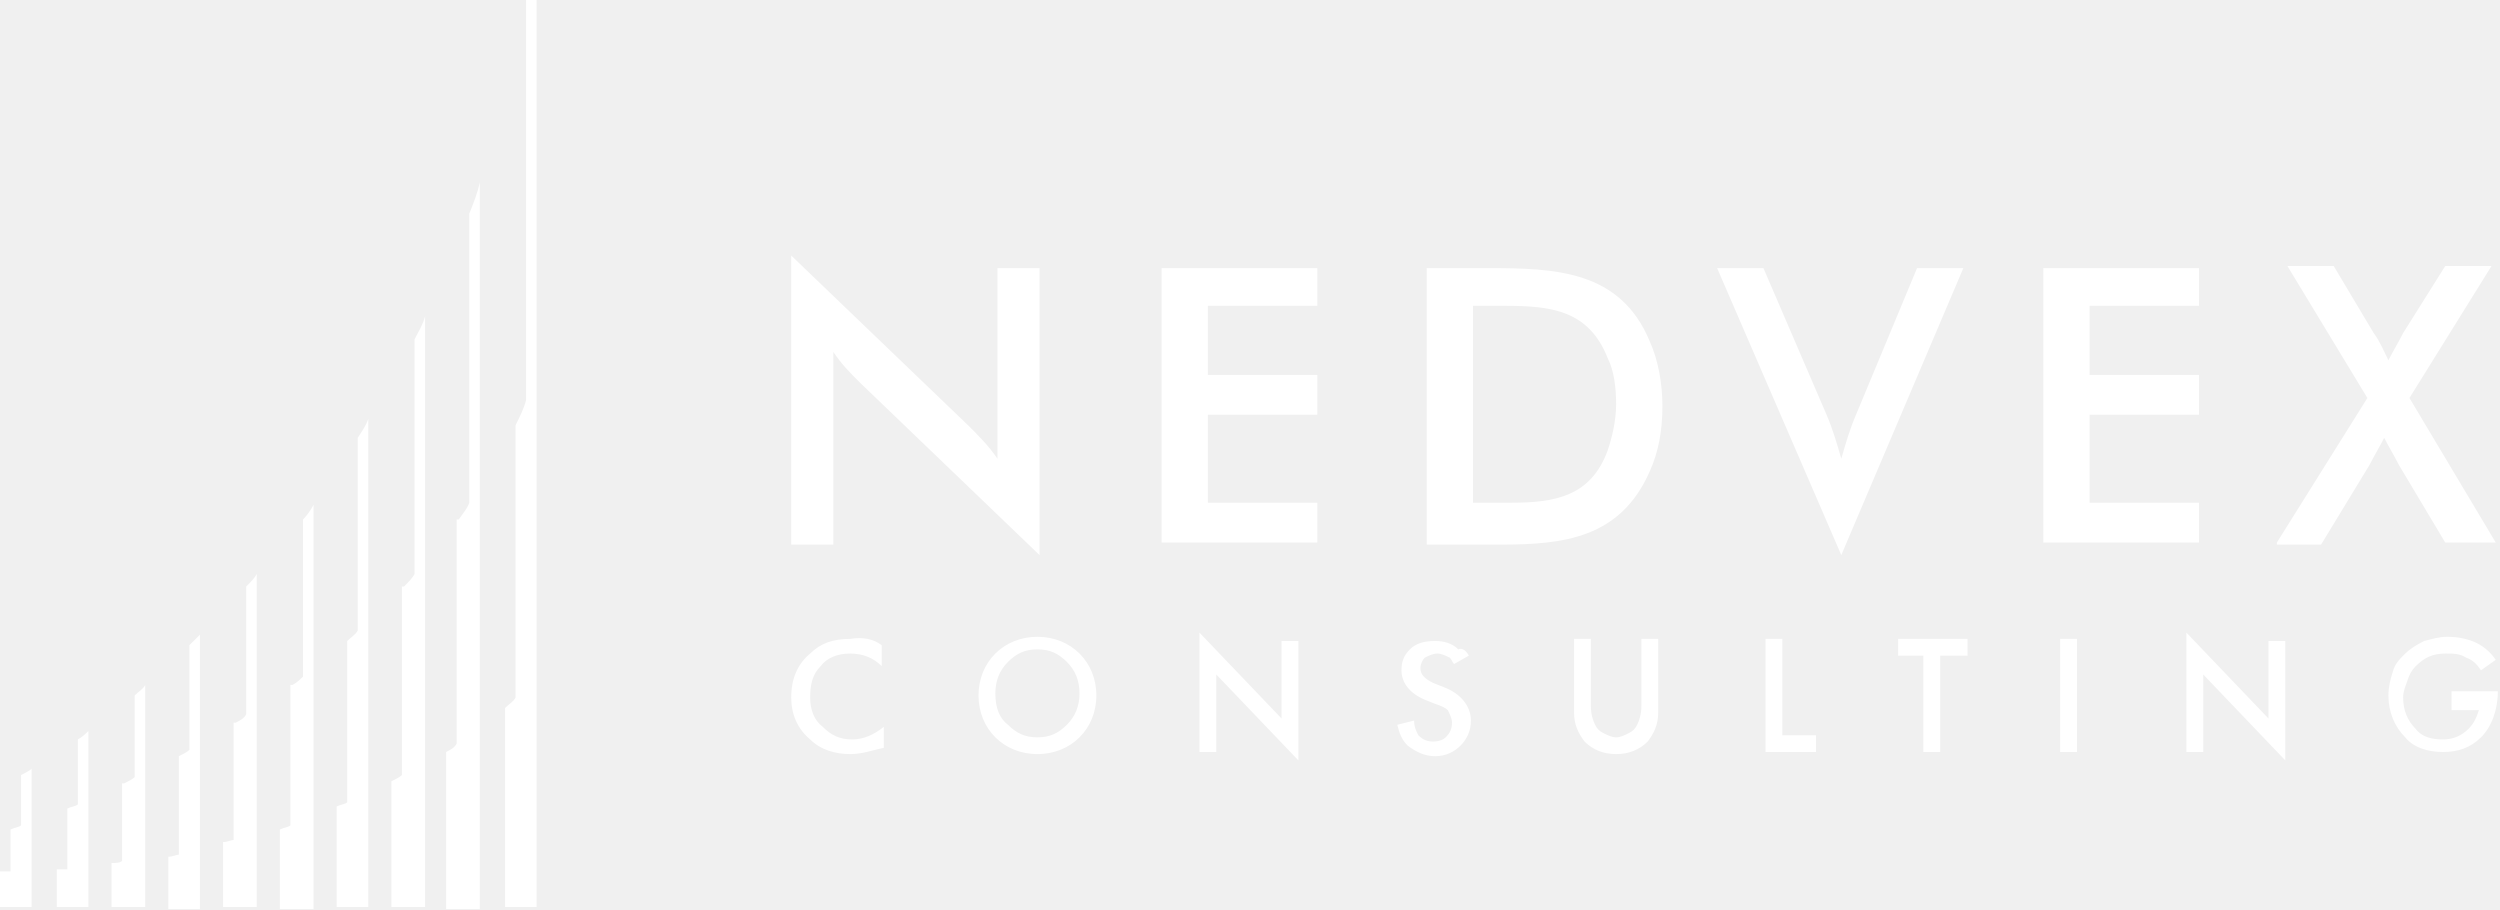
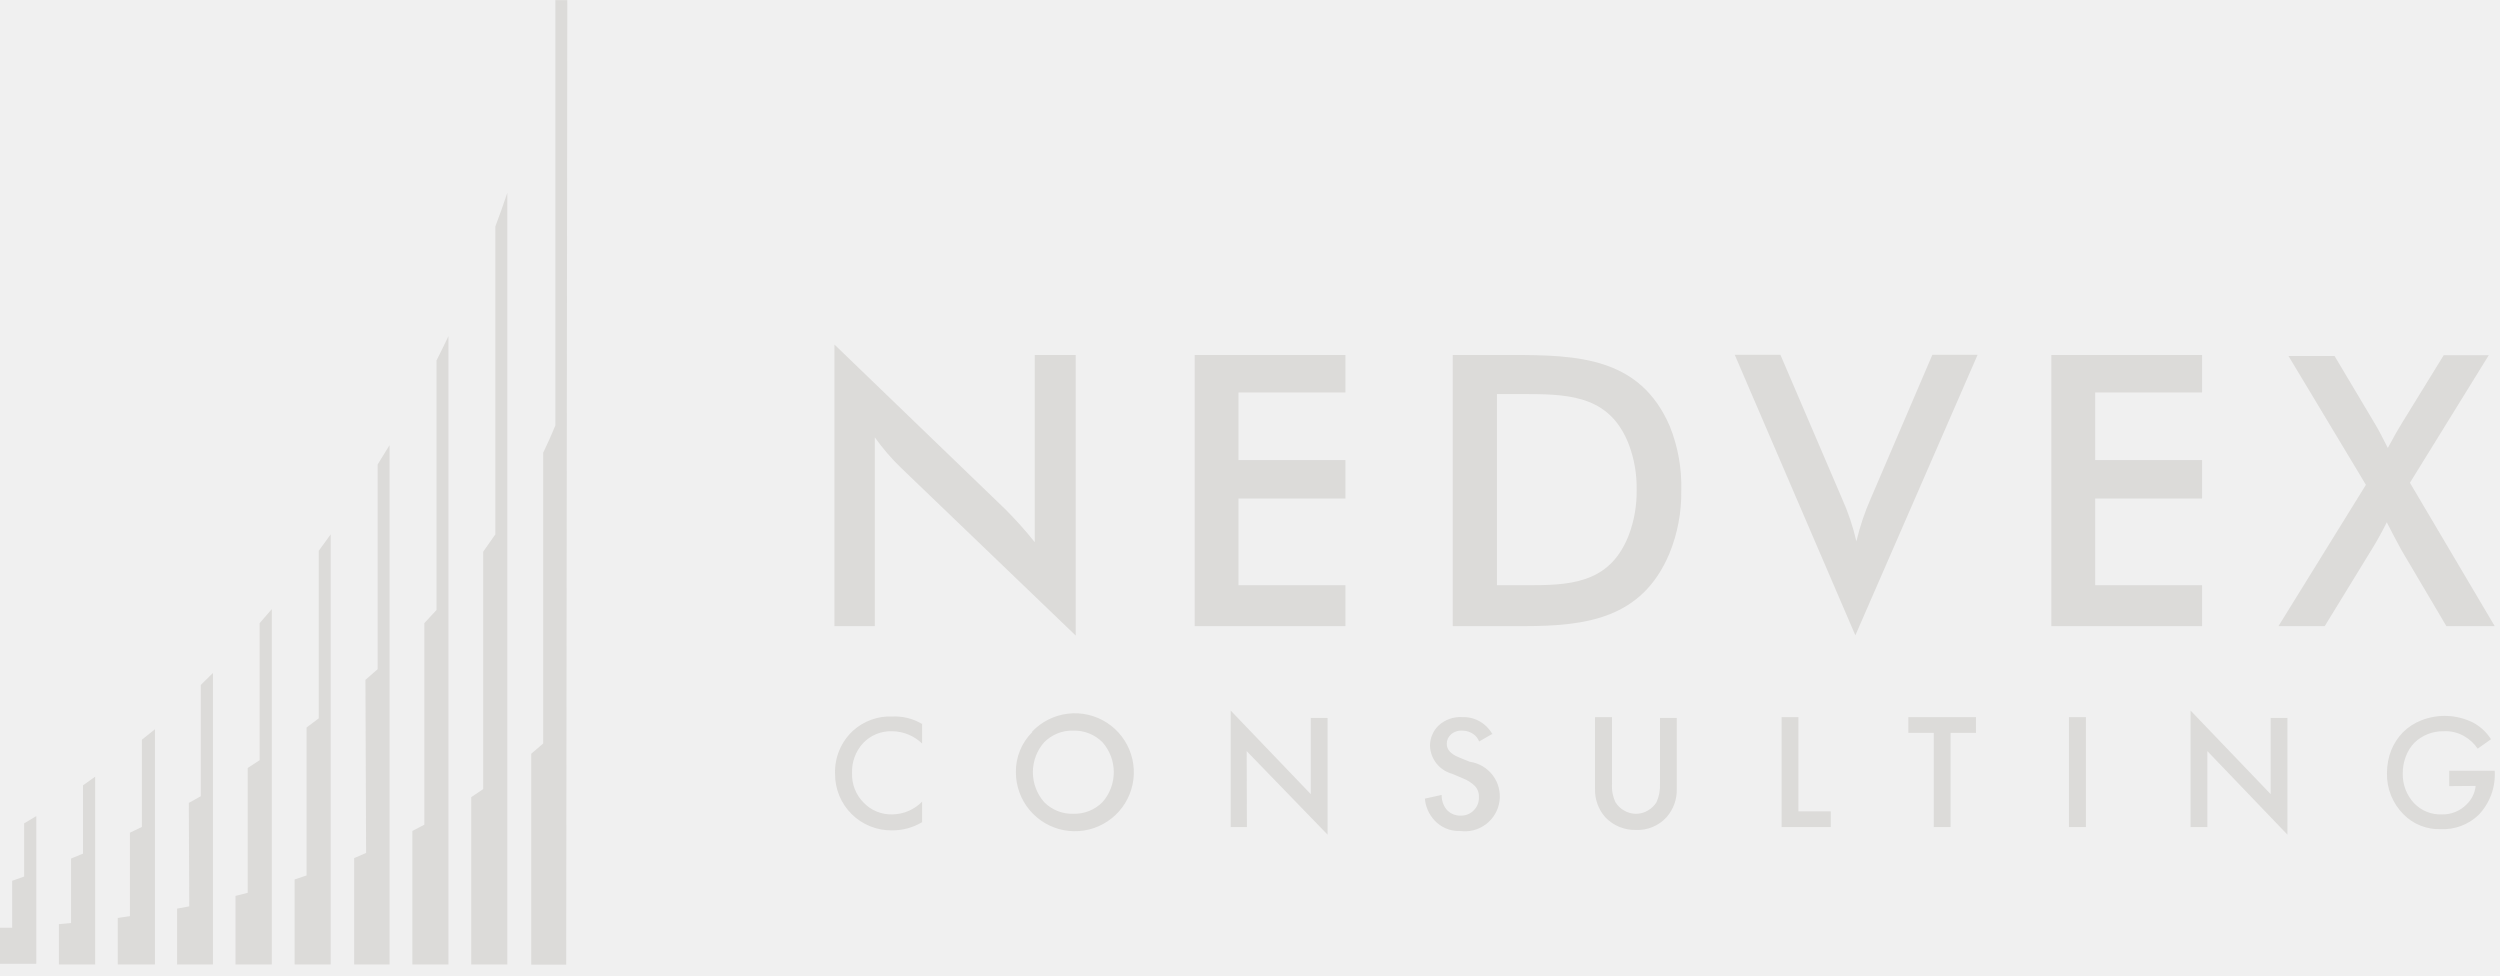
- <svg xmlns="http://www.w3.org/2000/svg" width="143" height="52" viewBox="0 0 143 52" fill="none">
-   <path fill-rule="evenodd" clip-rule="evenodd" d="M45.258 31.032V14.617L55.369 24.322C55.971 24.921 56.573 25.52 57.054 26.239V15.336H59.462V31.751L49.23 21.926C48.629 21.327 48.147 20.848 47.666 20.129V31.152H45.258V31.032ZM130.238 31.032L135.414 22.765L130.84 15.216H133.488L135.775 19.05C136.136 19.53 136.376 20.129 136.617 20.608C136.858 20.129 137.219 19.53 137.46 19.05L139.867 15.216H142.515L137.821 22.765L142.756 31.032H139.867L137.219 26.599C136.978 26.119 136.617 25.52 136.376 25.041C136.136 25.52 135.775 26.119 135.534 26.599L132.765 31.152H130.238V31.032ZM116.877 31.032V15.336H125.784V17.493H119.525V21.447H125.784V23.723H119.525V28.755H125.784V31.032H116.877ZM105.322 31.751L98.22 15.336H100.868L104.479 23.723C104.84 24.562 105.081 25.401 105.322 26.239C105.562 25.401 105.803 24.562 106.164 23.723L109.655 15.336H112.303L105.322 31.751ZM84.257 28.755H86.424C88.952 28.755 90.998 28.396 91.961 25.76C92.202 25.041 92.442 24.083 92.442 23.124C92.442 22.166 92.322 21.207 91.961 20.488C90.877 17.732 88.711 17.493 86.063 17.493H84.257V28.755ZM81.609 31.032V15.336H85.1C88.952 15.336 92.683 15.456 94.368 19.53C94.85 20.608 95.09 21.926 95.09 23.244C95.09 24.682 94.85 25.88 94.368 26.958C92.683 30.792 89.433 31.152 85.822 31.152H81.609V31.032ZM66.443 31.032V15.336H75.35V17.493H69.091V21.447H75.35V23.723H69.091V28.755H75.35V31.032H66.443Z" fill="white" />
-   <path fill-rule="evenodd" clip-rule="evenodd" d="M30.814 51.88H28.888V40.498C29.129 40.258 29.37 40.138 29.49 39.899V24.323C29.731 23.843 29.971 23.364 30.092 22.885V0H30.694V51.88H30.814ZM26.24 29.714C26.481 29.355 26.722 29.115 26.842 28.756V12.221C27.083 11.622 27.323 11.023 27.444 10.424V52H25.518V43.014C25.759 42.894 25.999 42.774 26.12 42.535V29.714H26.24ZM23.111 33.548C23.351 33.309 23.592 33.069 23.712 32.83V19.41C23.953 18.931 24.194 18.571 24.314 18.092V51.88H22.388V44.691C22.629 44.571 22.87 44.452 22.99 44.332V33.548H23.111ZM19.861 36.664C20.101 36.424 20.342 36.304 20.462 36.065V25.041C20.703 24.682 20.944 24.323 21.064 23.963V51.88H19.259V46.129C19.5 46.009 19.74 46.009 19.861 45.889V36.664ZM16.731 39.18C16.972 39.06 17.213 38.82 17.333 38.7V29.714C17.574 29.475 17.814 29.115 17.935 28.876V52H16.009V47.447C16.25 47.327 16.49 47.327 16.611 47.207V39.18H16.731ZM13.481 41.336C13.722 41.217 13.963 41.097 14.083 40.857V33.548C14.324 33.309 14.565 33.069 14.685 32.83V51.88H12.759V48.166C13 48.166 13.24 48.046 13.361 48.046V41.336H13.481ZM10.231 43.254C10.472 43.134 10.713 43.014 10.833 42.894V36.903C11.074 36.664 11.315 36.424 11.435 36.304C11.435 41.576 11.435 46.728 11.435 52H9.629V49.005C9.87 49.005 10.111 48.885 10.231 48.885V43.254ZM7.102 44.811C7.342 44.691 7.583 44.571 7.704 44.452V39.779C7.944 39.539 8.185 39.419 8.305 39.18C8.305 43.373 8.305 47.567 8.305 51.88H6.379V49.364C6.62 49.364 6.861 49.364 6.981 49.244V44.811H7.102ZM3.852 46.249C4.093 46.129 4.333 46.129 4.454 46.009V42.295C4.694 42.175 4.935 41.935 5.055 41.816C5.055 45.17 5.055 48.525 5.055 51.88H3.25V49.724C3.491 49.724 3.731 49.724 3.852 49.724V46.249ZM0.602 47.447C0.843 47.327 1.083 47.327 1.204 47.207V44.332C1.444 44.212 1.685 44.092 1.806 43.972C1.806 46.608 1.806 49.244 1.806 51.88H0V49.843H0.602V47.447Z" fill="white" />
-   <path fill-rule="evenodd" clip-rule="evenodd" d="M50.434 36.904V38.102C49.953 37.623 49.351 37.383 48.629 37.383C47.906 37.383 47.304 37.623 46.943 38.102C46.462 38.581 46.342 39.18 46.342 39.899C46.342 40.618 46.582 41.217 47.064 41.577C47.545 42.056 48.027 42.296 48.749 42.296C49.351 42.296 49.953 42.056 50.554 41.577V42.775C49.953 42.895 49.351 43.134 48.629 43.134C47.786 43.134 46.943 42.895 46.342 42.296C45.619 41.697 45.258 40.858 45.258 39.899C45.258 38.821 45.619 37.982 46.342 37.383C46.943 36.784 47.666 36.544 48.629 36.544C49.351 36.425 49.953 36.544 50.434 36.904ZM56.934 37.383C57.536 36.784 58.378 36.425 59.341 36.425C60.304 36.425 61.147 36.784 61.748 37.383C62.35 37.982 62.712 38.821 62.712 39.779C62.712 40.738 62.35 41.577 61.748 42.176C61.147 42.775 60.304 43.134 59.341 43.134C58.378 43.134 57.536 42.775 56.934 42.176C56.332 41.577 55.971 40.738 55.971 39.779C55.971 38.821 56.332 37.982 56.934 37.383ZM57.656 41.457C58.138 41.936 58.619 42.176 59.341 42.176C60.063 42.176 60.545 41.936 61.026 41.457C61.508 40.978 61.748 40.379 61.748 39.66C61.748 38.941 61.508 38.342 61.026 37.862C60.545 37.383 60.063 37.144 59.341 37.144C58.619 37.144 58.138 37.383 57.656 37.862C57.175 38.342 56.934 38.941 56.934 39.66C56.934 40.498 57.175 41.097 57.656 41.457ZM69.572 43.015H68.609V36.185L73.304 41.097V36.664H74.267V43.494L69.572 38.581V43.015ZM84.017 37.503L83.174 37.982C83.054 37.862 83.054 37.743 82.933 37.623C82.692 37.503 82.452 37.383 82.211 37.383C81.97 37.383 81.73 37.503 81.489 37.623C81.368 37.743 81.248 37.982 81.248 38.222C81.248 38.581 81.489 38.821 81.97 39.061L82.572 39.3C83.535 39.66 84.137 40.379 84.137 41.217C84.137 41.816 83.896 42.296 83.535 42.655C83.174 43.014 82.692 43.254 82.091 43.254C81.489 43.254 81.007 43.014 80.526 42.655C80.165 42.296 80.044 41.936 79.924 41.457L80.887 41.217C80.887 41.577 81.007 41.816 81.128 42.056C81.368 42.296 81.609 42.416 81.97 42.416C82.331 42.416 82.572 42.296 82.692 42.176C82.933 41.936 83.054 41.697 83.054 41.337C83.054 41.097 82.933 40.858 82.813 40.618C82.692 40.498 82.452 40.379 82.091 40.259L81.489 40.019C80.646 39.66 80.165 39.061 80.165 38.342C80.165 37.862 80.285 37.503 80.646 37.144C81.007 36.784 81.489 36.664 82.091 36.664C82.572 36.664 83.054 36.784 83.415 37.144C83.656 37.024 83.896 37.263 84.017 37.503ZM90.035 36.544H90.998V40.379C90.998 40.858 91.118 41.217 91.239 41.457C91.359 41.697 91.479 41.816 91.72 41.936C91.961 42.056 92.202 42.176 92.442 42.176C92.683 42.176 92.924 42.056 93.165 41.936C93.405 41.816 93.526 41.697 93.646 41.457C93.766 41.217 93.887 40.858 93.887 40.379V36.544H94.85V40.738C94.85 41.457 94.609 41.936 94.248 42.416C93.766 42.895 93.165 43.134 92.442 43.134C91.72 43.134 91.118 42.895 90.637 42.416C90.276 41.936 90.035 41.457 90.035 40.738V36.544ZM100.988 36.544H101.951V42.056H103.877V43.015H100.988V36.544ZM112.423 37.503H110.979V43.015H110.016V37.503H108.572V36.544H112.544V37.503H112.423ZM117.84 36.544H118.803V43.015H117.84V36.544ZM126.025 43.015H125.062V36.185L129.756 41.097V36.664H130.719V43.494L126.025 38.581V43.015ZM140.228 40.498V39.54H142.876C142.876 40.618 142.515 41.577 141.913 42.176C141.312 42.775 140.589 43.015 139.747 43.015C138.904 43.015 138.062 42.775 137.58 42.176C136.978 41.577 136.617 40.738 136.617 39.779C136.617 39.3 136.738 38.821 136.858 38.462C136.978 37.982 137.219 37.743 137.58 37.383C137.821 37.144 138.182 36.904 138.663 36.664C139.145 36.544 139.506 36.425 139.987 36.425C140.589 36.425 141.191 36.544 141.673 36.784C142.154 37.024 142.515 37.383 142.756 37.743L141.913 38.342C141.673 37.982 141.432 37.743 141.071 37.623C140.71 37.383 140.349 37.383 139.867 37.383C139.145 37.383 138.663 37.623 138.182 38.102C137.941 38.342 137.821 38.581 137.701 38.941C137.58 39.3 137.46 39.54 137.46 39.899C137.46 40.618 137.701 41.217 138.182 41.697C138.543 42.176 139.145 42.296 139.747 42.296C140.349 42.296 140.83 42.056 141.191 41.697C141.552 41.337 141.673 40.978 141.793 40.618H140.228V40.498Z" fill="white" />
+ <svg xmlns="http://www.w3.org/2000/svg" width="141" height="55" viewBox="0 0 141 55" fill="none">
+   <path fill-rule="evenodd" clip-rule="evenodd" d="M0.687 49.676L1.361 49.438V46.438L2.047 46.024V54.357H0V52.324H0.687V49.676ZM4.007 48.421L4.681 48.145V44.292L5.368 43.803V54.395H3.321V52.123L4.007 52.06V48.421ZM7.328 46.965L8.002 46.639V41.72L8.739 41.13V54.395H6.641V51.772L7.328 51.671V46.965ZM10.649 45.284L11.323 44.907V38.633L12.01 37.955V54.395H9.987V51.245L10.674 51.119L10.649 45.284ZM13.97 43.314L14.644 42.874V35.144L15.33 34.354V54.395H13.283V50.529L13.97 50.354V43.314ZM17.29 41.03L17.977 40.515V31.066L18.651 30.137V54.395H16.616V49.601L17.29 49.375V41.03ZM20.611 38.344L21.298 37.742V26.197L21.972 25.105V54.395H19.974V48.396L20.648 48.108L20.611 38.344ZM23.932 35.144L24.618 34.404V20.336C24.843 19.872 25.08 19.42 25.293 18.956V54.395H23.258V46.865L23.932 46.514V35.144ZM27.252 31.116L27.939 30.137V12.769C28.176 12.142 28.401 11.514 28.613 10.874V54.395H26.578V44.958L27.252 44.506V31.116ZM31.934 54.407H29.962V42.511L30.636 41.933V25.532C30.885 25.017 31.11 24.515 31.322 24V0.007H31.996L31.934 54.407Z" fill="#DCDBD9" />
+   <path d="M67.38 35.314V20.021H75.882V22.135H69.852V25.946H75.882V28.118H69.852V33.004H75.882V35.314H67.38ZM81.934 35.314V20.021H85.26C88.991 20.021 92.502 20.148 94.177 24.041C94.637 25.189 94.857 26.419 94.824 27.656C94.844 28.887 94.613 30.11 94.143 31.248C92.595 34.886 89.476 35.314 85.93 35.314H81.934ZM84.429 33.004H86.508C88.933 33.004 90.885 32.692 91.867 30.174C92.173 29.358 92.322 28.492 92.306 27.621C92.323 26.75 92.174 25.884 91.867 25.069C90.851 22.447 88.737 22.227 86.219 22.227H84.429V33.004ZM104.642 35.833L97.839 20.009H100.414L103.879 28.095C104.234 28.878 104.508 29.694 104.7 30.532C104.898 29.696 105.172 28.88 105.52 28.095L108.985 20.009H111.537L104.642 35.833ZM115.695 35.314V20.021H124.197V22.135H118.167V25.946H124.197V28.118H118.167V33.004H124.197V35.314H115.695ZM128.505 35.314L133.437 27.344L129.071 20.079H131.67L133.864 23.763C134.164 24.248 134.419 24.768 134.673 25.265C134.938 24.768 135.216 24.271 135.516 23.786L137.826 20.033H140.367L135.92 27.228L140.702 35.314H137.976L135.423 30.994C135.146 30.497 134.881 29.966 134.615 29.458C134.361 29.966 134.084 30.474 133.783 30.959L131.115 35.314H128.505ZM47.063 35.314V19.432L56.708 28.73C57.292 29.316 57.843 29.932 58.36 30.578V20.021H60.67V35.845L50.806 26.374C50.265 25.85 49.774 25.278 49.339 24.664V35.314H47.063Z" fill="#DCDBD9" />
+   <path d="M138.137 44.338V43.471H140.701C140.731 43.931 140.664 44.391 140.505 44.823C140.345 45.254 140.098 45.648 139.777 45.978C139.495 46.244 139.163 46.45 138.8 46.585C138.437 46.72 138.05 46.781 137.663 46.763C137.271 46.779 136.881 46.712 136.517 46.566C136.152 46.421 135.823 46.201 135.549 45.92C135.248 45.617 135.011 45.256 134.852 44.859C134.693 44.462 134.616 44.037 134.625 43.61C134.623 43.163 134.705 42.721 134.868 42.305C135.021 41.931 135.245 41.59 135.526 41.3C135.82 41.009 136.17 40.781 136.554 40.63C137.025 40.443 137.529 40.357 138.035 40.379C138.541 40.401 139.036 40.53 139.488 40.757C139.898 40.978 140.244 41.3 140.493 41.693L139.742 42.224C139.545 41.934 139.284 41.693 138.98 41.519C138.63 41.317 138.229 41.221 137.825 41.242C137.521 41.236 137.218 41.29 136.934 41.401C136.651 41.512 136.392 41.678 136.173 41.889C135.962 42.112 135.797 42.375 135.688 42.663C135.572 42.969 135.513 43.294 135.515 43.622C135.5 44.247 135.733 44.853 136.162 45.308C136.363 45.516 136.605 45.68 136.874 45.787C137.143 45.895 137.432 45.944 137.721 45.932C137.978 45.939 138.233 45.893 138.471 45.798C138.71 45.702 138.926 45.559 139.107 45.377C139.4 45.1 139.584 44.727 139.627 44.326L138.137 44.338ZM124.496 46.648H123.549V40.076L128.065 44.788V40.491H129.012V47.075L124.496 42.363V46.648ZM116.688 40.445H117.646V46.648H116.688V40.445ZM111.444 41.335H110.012V46.648H109.065V41.335H107.632V40.445H111.444V41.335ZM100.483 40.445H101.43V45.758H103.255V46.648H100.483V40.445ZM89.96 40.445H90.919V44.188C90.891 44.553 90.959 44.919 91.115 45.25C91.23 45.436 91.389 45.591 91.577 45.701C91.786 45.83 92.026 45.898 92.27 45.898C92.515 45.898 92.755 45.83 92.963 45.701C93.15 45.587 93.307 45.433 93.425 45.25C93.574 44.916 93.641 44.552 93.622 44.188V40.491H94.569V44.476C94.591 45.069 94.385 45.648 93.991 46.093C93.774 46.331 93.508 46.518 93.21 46.642C92.913 46.766 92.592 46.823 92.27 46.809C91.948 46.818 91.627 46.758 91.328 46.635C91.03 46.512 90.761 46.327 90.538 46.093C90.145 45.648 89.938 45.069 89.96 44.476V40.445ZM84.185 41.381L83.423 41.82C83.366 41.67 83.27 41.539 83.146 41.439C82.956 41.286 82.719 41.205 82.476 41.208C82.359 41.199 82.241 41.214 82.13 41.252C82.019 41.289 81.917 41.349 81.829 41.427C81.754 41.494 81.695 41.576 81.655 41.667C81.615 41.759 81.596 41.858 81.598 41.958C81.598 42.27 81.817 42.524 82.268 42.709L82.892 42.963C83.409 43.035 83.877 43.31 84.192 43.727C84.507 44.144 84.644 44.669 84.572 45.187C84.5 45.704 84.225 46.172 83.808 46.487C83.391 46.803 82.866 46.939 82.349 46.867C82.076 46.879 81.804 46.83 81.552 46.724C81.301 46.618 81.076 46.458 80.893 46.255C80.588 45.92 80.401 45.494 80.362 45.042L81.309 44.834C81.303 45.121 81.393 45.401 81.563 45.631C81.662 45.752 81.788 45.848 81.93 45.912C82.072 45.976 82.228 46.006 82.383 46.001C82.518 46.005 82.652 45.982 82.777 45.932C82.902 45.883 83.016 45.808 83.111 45.712C83.21 45.615 83.288 45.498 83.34 45.368C83.392 45.239 83.416 45.1 83.411 44.961C83.418 44.84 83.399 44.718 83.355 44.605C83.312 44.491 83.244 44.388 83.157 44.303C82.969 44.129 82.749 43.992 82.51 43.899L81.91 43.645C81.56 43.551 81.249 43.349 81.022 43.066C80.796 42.783 80.666 42.436 80.651 42.074C80.65 41.858 80.692 41.645 80.775 41.447C80.859 41.248 80.981 41.069 81.136 40.919C81.314 40.755 81.524 40.628 81.752 40.547C81.98 40.465 82.222 40.431 82.464 40.445C82.917 40.426 83.361 40.574 83.712 40.861C83.904 41.018 84.065 41.21 84.185 41.427V41.381ZM70.325 46.648H69.412V40.076L73.928 44.788V40.491H74.876V47.075L70.313 42.363L70.325 46.648ZM58.89 45.239C59.103 45.456 59.359 45.626 59.641 45.739C59.923 45.852 60.226 45.906 60.53 45.897C60.836 45.906 61.14 45.853 61.425 45.74C61.709 45.626 61.967 45.456 62.182 45.239C62.592 44.773 62.818 44.173 62.818 43.552C62.818 42.931 62.592 42.332 62.182 41.866C61.967 41.649 61.709 41.478 61.425 41.365C61.14 41.252 60.836 41.198 60.53 41.208C60.226 41.198 59.923 41.252 59.641 41.365C59.359 41.479 59.103 41.649 58.89 41.866C58.48 42.332 58.254 42.931 58.254 43.552C58.254 44.173 58.48 44.773 58.89 45.239ZM58.22 41.254C58.754 40.696 59.466 40.342 60.233 40.251C61 40.16 61.774 40.34 62.424 40.758C63.073 41.176 63.556 41.807 63.791 42.543C64.026 43.278 63.998 44.073 63.711 44.79C63.424 45.507 62.897 46.102 62.219 46.473C61.542 46.843 60.757 46.967 59.998 46.822C59.239 46.677 58.555 46.273 58.062 45.678C57.569 45.084 57.298 44.336 57.296 43.564C57.289 43.145 57.366 42.728 57.523 42.339C57.679 41.95 57.913 41.597 58.209 41.3L58.22 41.254ZM52.006 40.78V41.935C51.553 41.497 50.95 41.249 50.32 41.242C50.014 41.231 49.71 41.285 49.427 41.4C49.145 41.516 48.89 41.69 48.679 41.912C48.255 42.373 48.031 42.984 48.056 43.61C48.045 43.915 48.098 44.219 48.209 44.503C48.32 44.787 48.488 45.045 48.703 45.262C48.911 45.482 49.164 45.656 49.445 45.771C49.726 45.887 50.028 45.941 50.331 45.932C50.962 45.923 51.564 45.666 52.006 45.215V46.37C51.49 46.68 50.898 46.84 50.297 46.833C49.876 46.837 49.459 46.758 49.069 46.599C48.68 46.441 48.326 46.207 48.028 45.91C47.73 45.613 47.495 45.26 47.335 44.871C47.175 44.482 47.094 44.065 47.097 43.645C47.081 43.192 47.163 42.741 47.336 42.323C47.51 41.904 47.771 41.528 48.102 41.219C48.404 40.944 48.757 40.73 49.142 40.592C49.526 40.453 49.934 40.391 50.343 40.411C50.922 40.386 51.496 40.53 51.995 40.826L52.006 40.78Z" fill="#DCDBD9" />
</svg>
